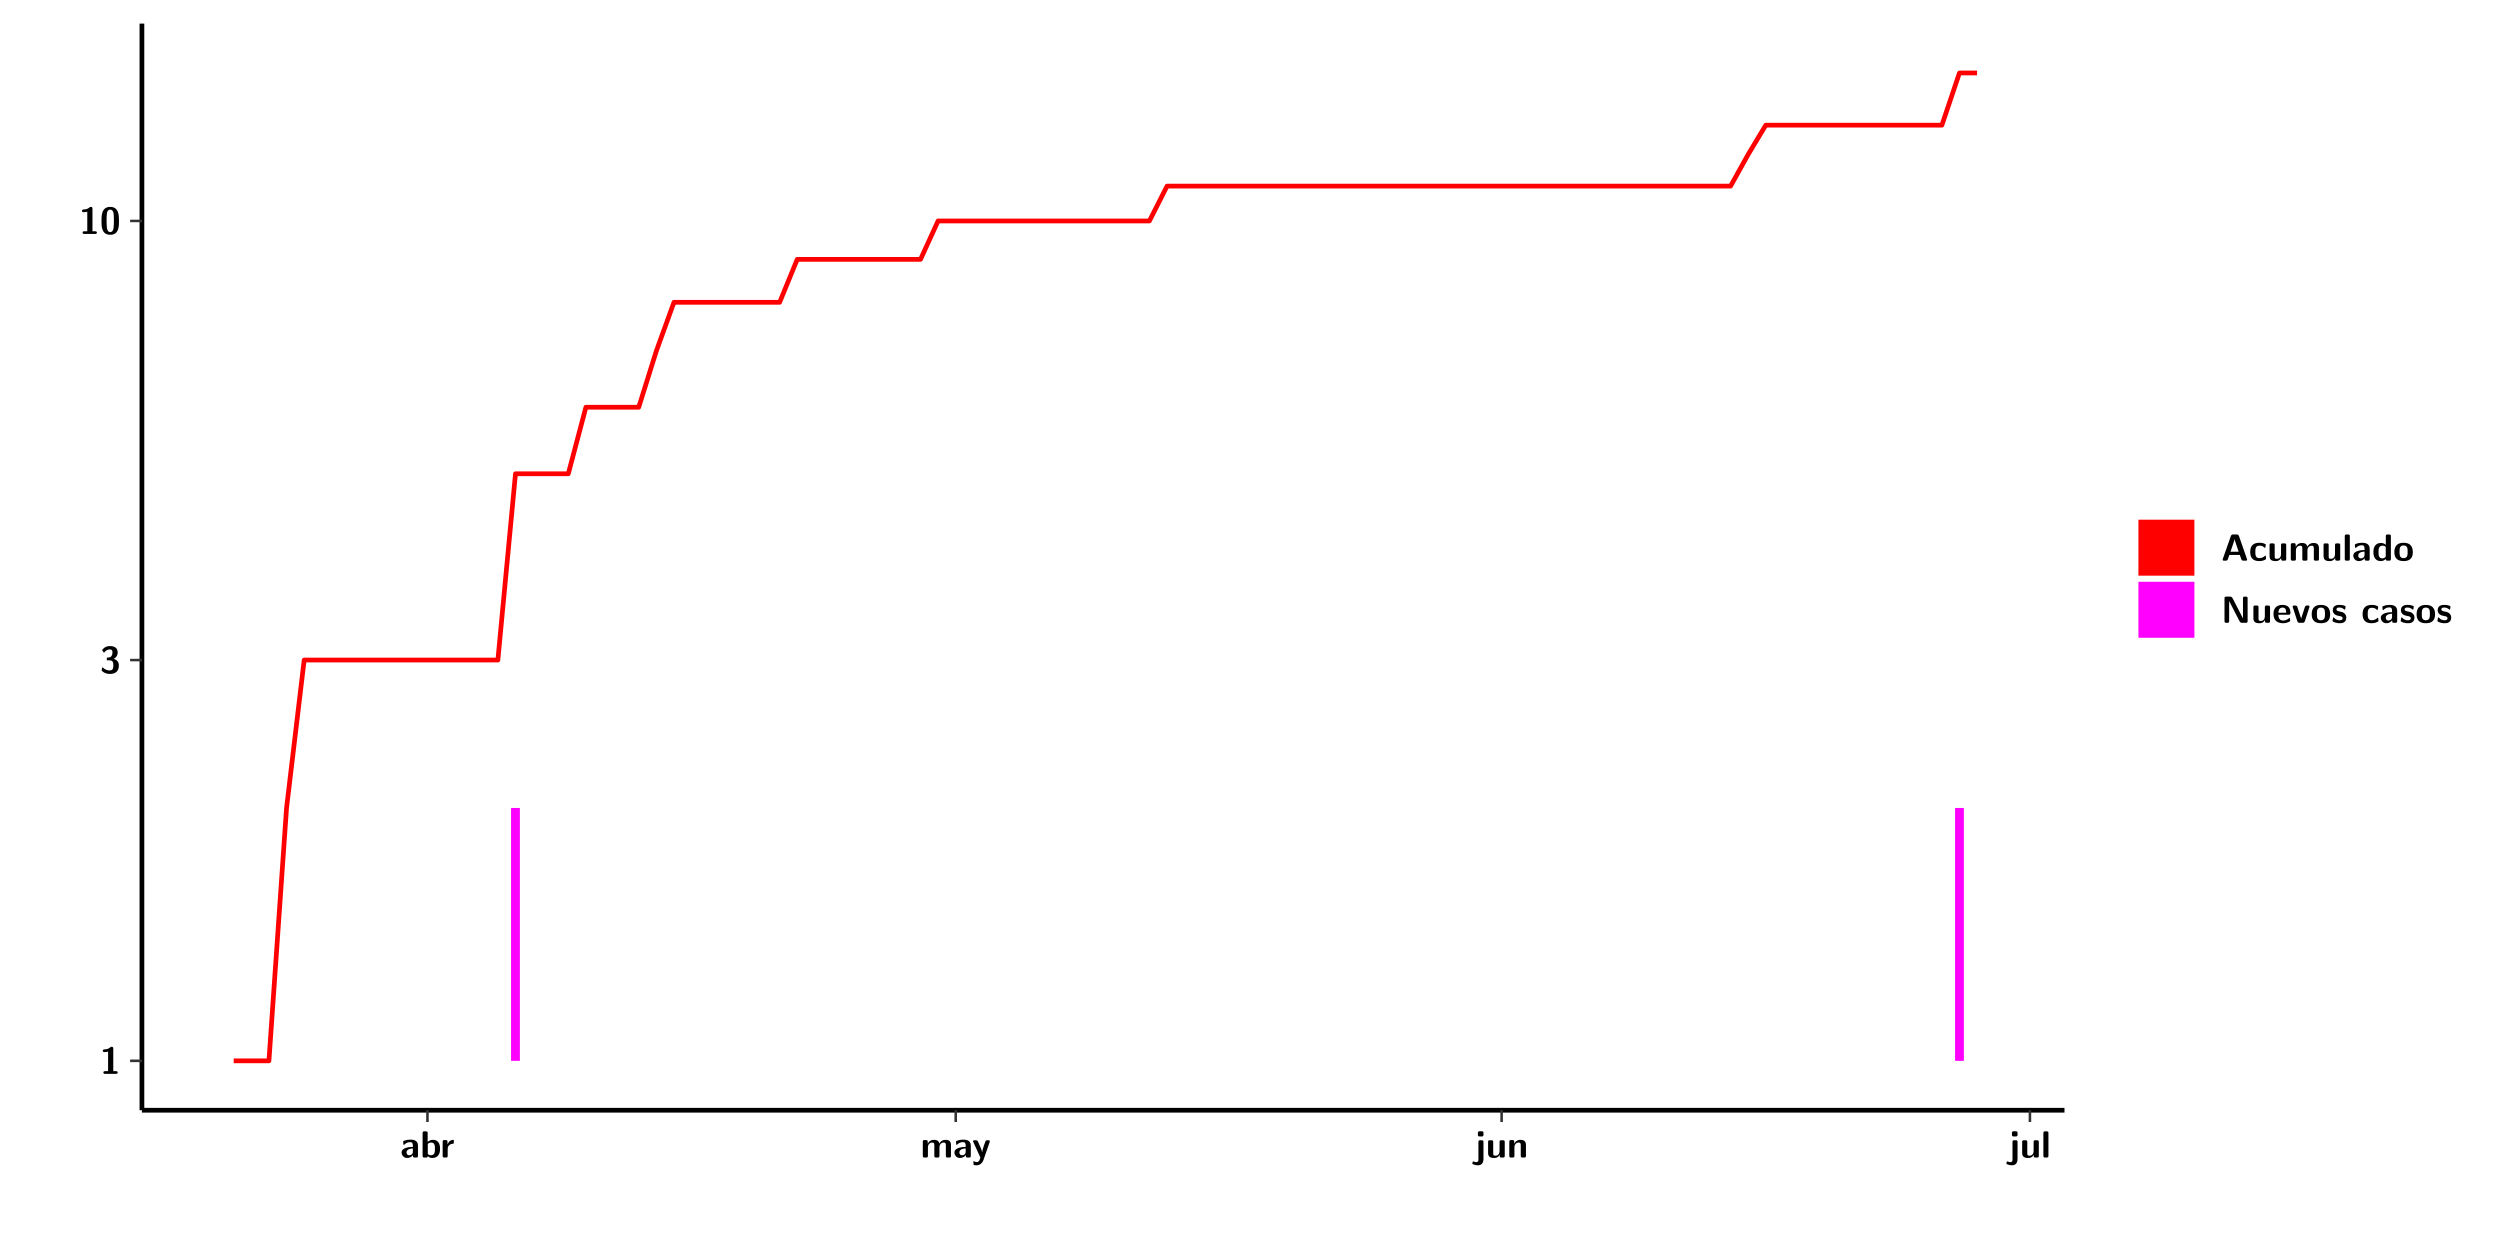
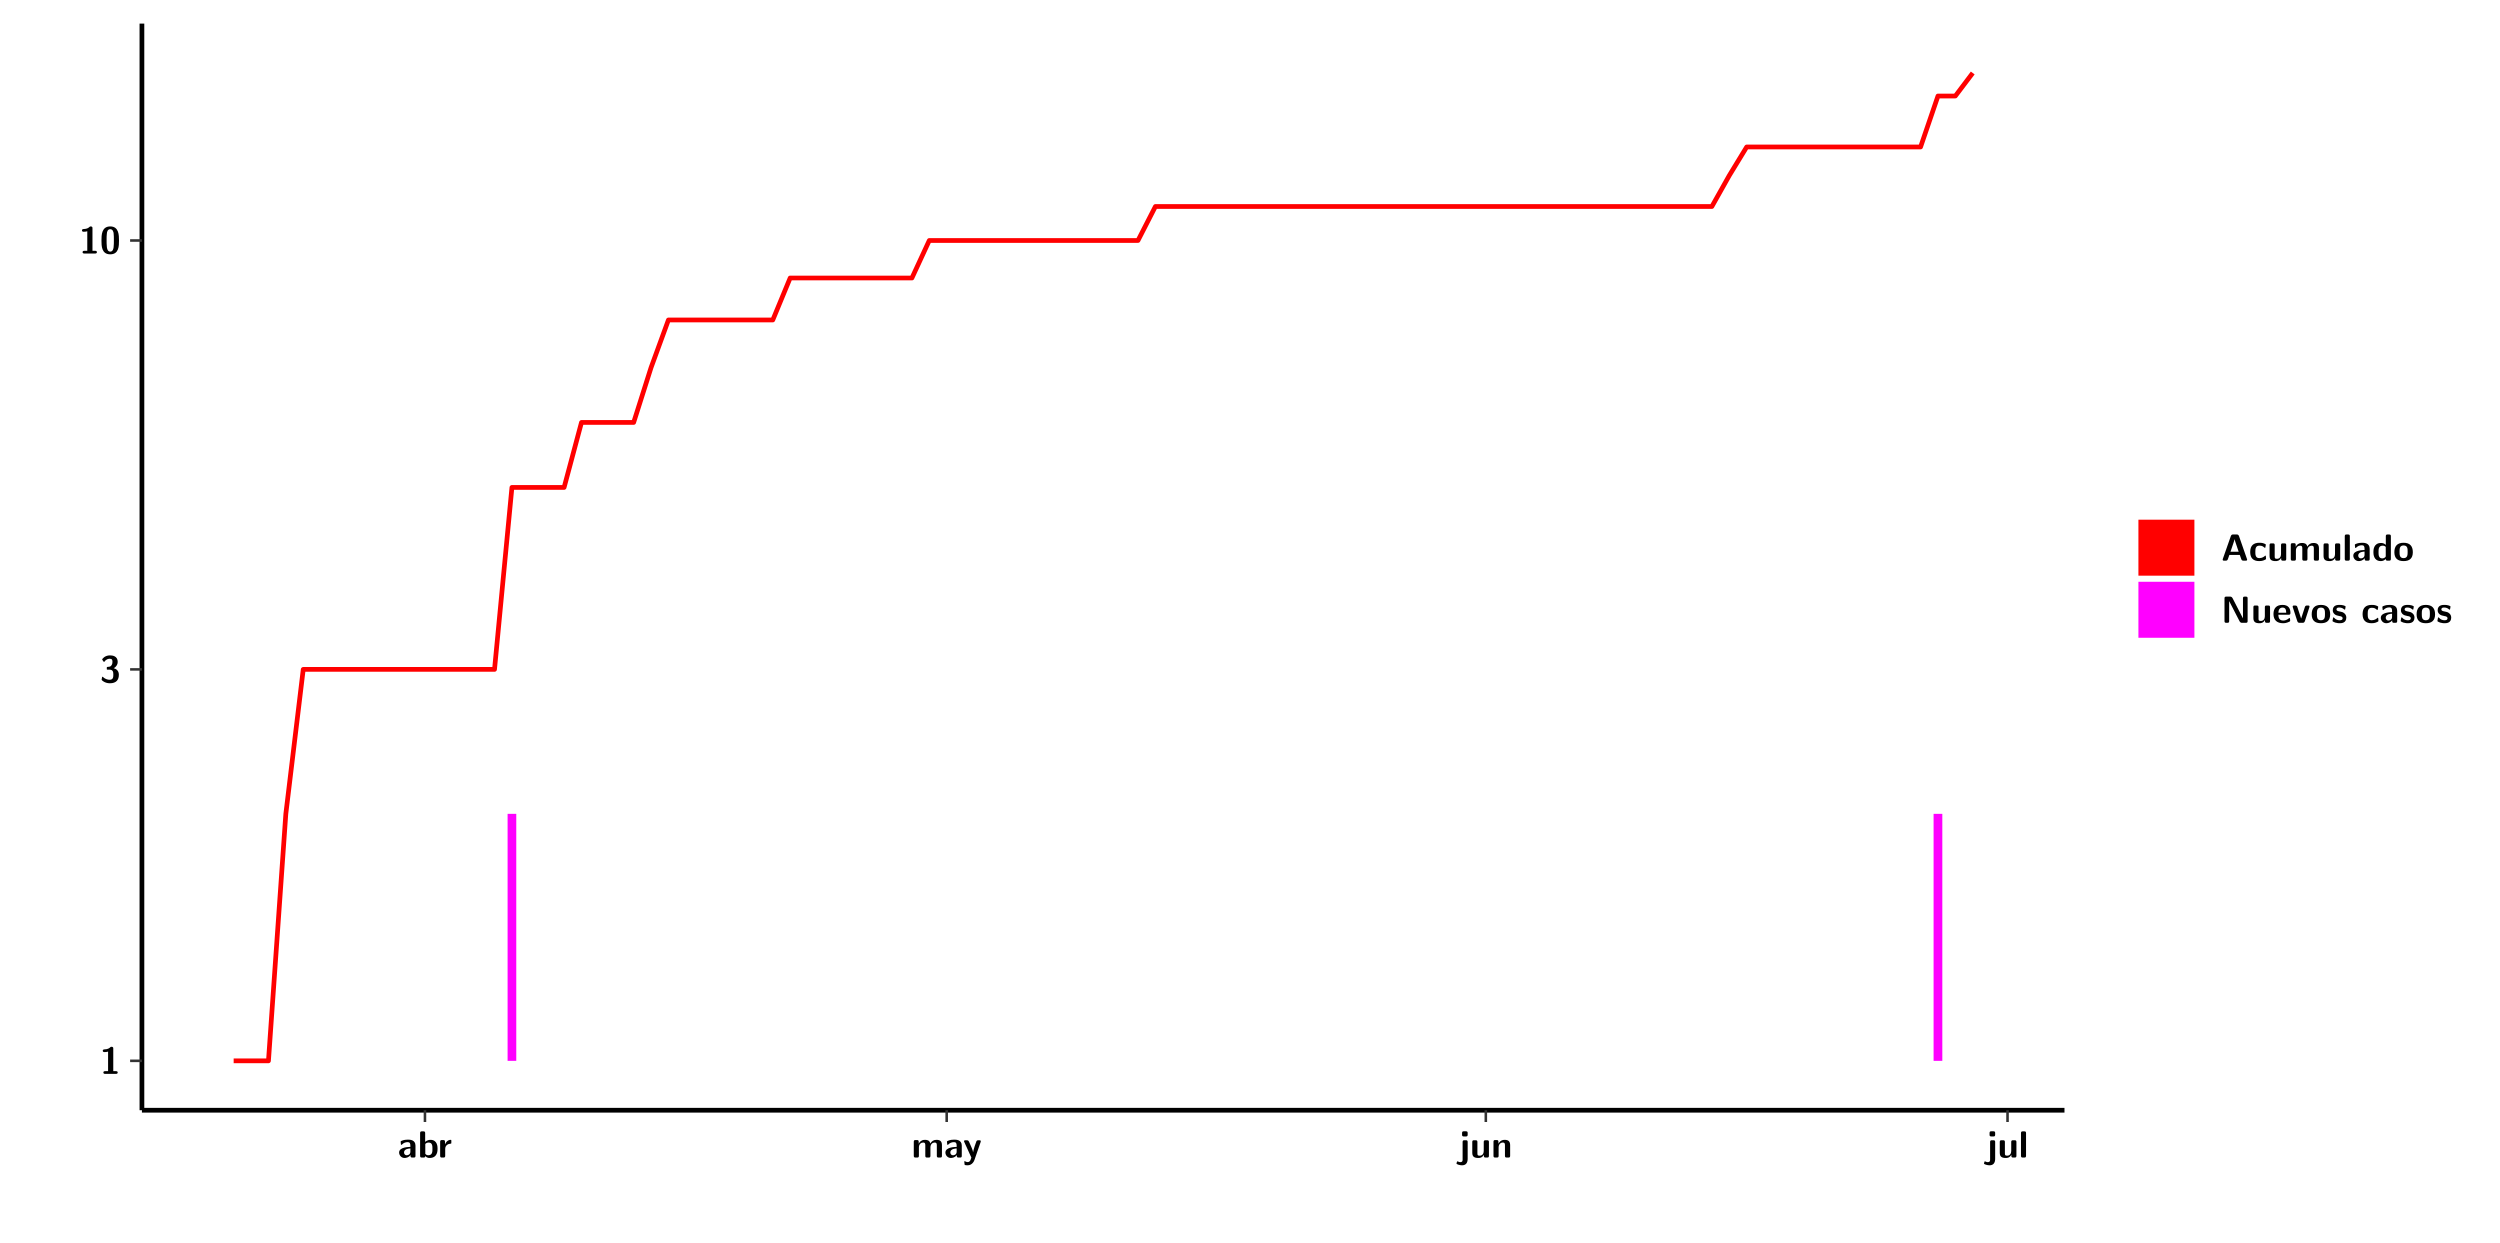
<svg xmlns="http://www.w3.org/2000/svg" xmlns:xlink="http://www.w3.org/1999/xlink" width="579.653pt" height="288pt" viewBox="0 0 579.653 288" version="1.1">
  <defs>
    <g>
      <symbol overflow="visible" id="glyph0-0">
        <path style="stroke:none;" d="" />
      </symbol>
      <symbol overflow="visible" id="glyph0-1">
        <path style="stroke:none;" d="M 3.109 -5.859 C 3.109 -6.016 3.109 -6.281 2.719 -6.281 C 2.547 -6.281 2.516 -6.266 2.406 -6.156 C 2.25 -6.016 1.922 -5.688 1.047 -5.672 C 0.891 -5.672 0.672 -5.609 0.672 -5.359 C 0.672 -5.047 0.969 -5.047 1.094 -5.047 C 1.344 -5.047 1.656 -5.078 1.906 -5.156 L 1.906 -0.625 L 1.234 -0.625 C 1.109 -0.625 0.812 -0.625 0.812 -0.312 C 0.812 0 1.109 0 1.234 0 L 3.719 0 C 3.828 0 4.141 0 4.141 -0.312 C 4.141 -0.625 3.828 -0.625 3.719 -0.625 L 3.109 -0.625 Z M 3.109 -5.859 " />
      </symbol>
      <symbol overflow="visible" id="glyph0-2">
        <path style="stroke:none;" d="M 0.844 -4.859 C 0.906 -4.766 0.953 -4.766 0.969 -4.766 C 1.031 -4.766 1.047 -4.797 1.094 -4.859 C 1.547 -5.5 2.172 -5.5 2.281 -5.5 C 2.844 -5.5 2.922 -5.203 2.922 -4.781 C 2.922 -4.656 2.922 -4.234 2.641 -3.906 C 2.438 -3.656 2.219 -3.641 1.953 -3.625 C 1.859 -3.609 1.688 -3.609 1.672 -3.578 C 1.609 -3.562 1.609 -3.5 1.609 -3.359 L 1.609 -3.203 C 1.609 -2.984 1.609 -2.969 1.844 -2.969 L 2.219 -2.969 C 3.031 -2.969 3.125 -2.469 3.125 -1.797 C 3.125 -1.203 3.062 -0.625 2.266 -0.625 C 1.984 -0.625 1.328 -0.688 0.75 -1.25 C 0.672 -1.328 0.656 -1.328 0.625 -1.328 C 0.531 -1.328 0.516 -1.25 0.516 -1.234 C 0.516 -1.234 0.406 -0.672 0.406 -0.625 C 0.406 -0.516 1.156 0.188 2.312 0.188 C 3.812 0.188 4.406 -0.609 4.406 -1.781 C 4.406 -2.562 3.984 -3.109 3.203 -3.297 C 3.906 -3.688 4.141 -4.266 4.141 -4.766 C 4.141 -6.156 2.891 -6.281 2.328 -6.281 C 1.125 -6.281 0.531 -5.422 0.531 -5.344 C 0.531 -5.297 0.594 -5.219 0.594 -5.219 Z M 0.844 -4.859 " />
      </symbol>
      <symbol overflow="visible" id="glyph0-3">
        <path style="stroke:none;" d="M 4.438 -3 C 4.438 -4.203 4.438 -6.281 2.406 -6.281 C 0.375 -6.281 0.375 -4.219 0.375 -3 C 0.375 -1.812 0.375 0.188 2.406 0.188 C 4.438 0.188 4.438 -1.781 4.438 -3 Z M 2.406 -0.438 C 1.75 -0.438 1.656 -1.25 1.625 -1.484 C 1.562 -1.953 1.562 -2.766 1.562 -3.125 C 1.562 -3.641 1.562 -4.203 1.625 -4.641 C 1.641 -4.875 1.734 -5.641 2.406 -5.641 C 3.047 -5.641 3.156 -4.906 3.188 -4.734 C 3.25 -4.281 3.25 -3.594 3.25 -3.125 C 3.25 -2.625 3.25 -1.953 3.188 -1.469 C 3.156 -1.234 3.062 -0.438 2.406 -0.438 Z M 2.406 -0.438 " />
      </symbol>
      <symbol overflow="visible" id="glyph0-4">
        <path style="stroke:none;" d="M 4.062 -2.766 C 4.062 -4.156 2.734 -4.156 2.297 -4.156 C 1.891 -4.156 1.453 -4.125 0.859 -3.891 C 0.672 -3.797 0.625 -3.781 0.625 -3.688 C 0.625 -3.625 0.688 -3.109 0.688 -3.047 C 0.703 -2.984 0.75 -2.938 0.812 -2.938 C 0.844 -2.938 0.875 -2.969 0.906 -3 C 1.281 -3.391 1.719 -3.578 2.266 -3.578 C 2.734 -3.578 2.875 -3.297 2.875 -2.781 L 2.875 -2.469 C 2.562 -2.469 0.266 -2.453 0.266 -1.172 C 0.266 -0.547 0.766 0.094 1.531 0.094 C 1.828 0.094 2.484 0.016 2.906 -0.594 L 2.906 -0.422 C 2.906 -0.141 2.969 0 3.328 0 L 3.641 0 C 3.984 0 4.062 -0.109 4.062 -0.422 Z M 2.875 -1.344 C 2.875 -0.531 2.047 -0.531 2.016 -0.531 C 1.641 -0.531 1.406 -0.844 1.406 -1.188 C 1.406 -2.047 2.625 -2.109 2.875 -2.109 Z M 2.875 -1.344 " />
      </symbol>
      <symbol overflow="visible" id="glyph0-5">
        <path style="stroke:none;" d="M 1.703 -5.656 C 1.703 -5.938 1.641 -6.078 1.281 -6.078 L 0.953 -6.078 C 0.641 -6.078 0.531 -5.984 0.531 -5.656 L 0.531 -0.422 C 0.531 -0.109 0.625 0 0.953 0 L 1.312 0 C 1.453 0 1.719 0 1.734 -0.344 C 2.125 0.094 2.578 0.094 2.719 0.094 C 4.578 0.094 4.578 -1.594 4.578 -2.031 C 4.578 -2.453 4.578 -4.109 2.938 -4.109 C 2.219 -4.109 1.781 -3.703 1.703 -3.625 Z M 1.734 -3.172 C 1.844 -3.281 2.109 -3.484 2.5 -3.484 C 3.391 -3.484 3.391 -2.672 3.391 -2.016 C 3.391 -1.375 3.391 -0.531 2.406 -0.531 C 2.047 -0.531 1.828 -0.75 1.734 -0.875 Z M 1.734 -3.172 " />
      </symbol>
      <symbol overflow="visible" id="glyph0-6">
        <path style="stroke:none;" d="M 1.703 -2.016 C 1.703 -2.844 2.391 -3.188 2.938 -3.219 C 3.109 -3.234 3.125 -3.234 3.125 -3.469 L 3.125 -3.875 C 3.125 -4.047 3.125 -4.109 2.969 -4.109 C 2.719 -4.109 2.078 -4.031 1.672 -3.078 L 1.656 -3.078 L 1.656 -3.641 C 1.656 -3.922 1.594 -4.062 1.234 -4.062 L 0.953 -4.062 C 0.641 -4.062 0.531 -3.969 0.531 -3.641 L 0.531 -0.422 C 0.531 -0.109 0.625 0 0.953 0 L 1.281 0 C 1.609 0 1.703 -0.109 1.703 -0.422 Z M 1.703 -2.016 " />
      </symbol>
      <symbol overflow="visible" id="glyph0-7">
        <path style="stroke:none;" d="M 7.062 -2.844 C 7.062 -3.75 6.672 -4.109 5.781 -4.109 C 5.156 -4.109 4.688 -3.828 4.359 -3.25 C 4.219 -4.078 3.484 -4.109 3.109 -4.109 C 2.938 -4.109 2.578 -4.109 2.188 -3.828 C 1.906 -3.625 1.734 -3.344 1.672 -3.203 L 1.672 -3.641 C 1.672 -3.922 1.609 -4.062 1.25 -4.062 L 0.953 -4.062 C 0.625 -4.062 0.531 -3.969 0.531 -3.641 L 0.531 -0.422 C 0.531 -0.109 0.625 0 0.953 0 L 1.297 0 C 1.625 0 1.719 -0.109 1.719 -0.422 L 1.719 -2.359 C 1.719 -3.141 2.25 -3.484 2.688 -3.484 C 3.109 -3.484 3.203 -3.297 3.203 -2.828 L 3.203 -0.422 C 3.203 -0.109 3.297 0 3.625 0 L 3.969 0 C 4.297 0 4.391 -0.109 4.391 -0.422 L 4.391 -2.359 C 4.391 -3.141 4.922 -3.484 5.359 -3.484 C 5.781 -3.484 5.875 -3.297 5.875 -2.828 L 5.875 -0.422 C 5.875 -0.109 5.969 0 6.297 0 L 6.641 0 C 6.984 0 7.062 -0.109 7.062 -0.422 Z M 7.062 -2.844 " />
      </symbol>
      <symbol overflow="visible" id="glyph0-8">
        <path style="stroke:none;" d="M 4.109 -3.609 C 4.141 -3.719 4.141 -3.734 4.141 -3.781 C 4.141 -4.016 3.906 -4.016 3.797 -4.016 L 3.609 -4.016 C 3.469 -4.016 3.266 -4.016 3.141 -3.812 C 3.109 -3.766 2.406 -1.828 2.359 -1.25 L 2.344 -1.25 C 2.312 -1.672 1.953 -2.484 1.562 -3.328 C 1.328 -3.891 1.266 -4.016 0.828 -4.016 L 0.594 -4.016 C 0.469 -4.016 0.25 -4.016 0.25 -3.781 C 0.25 -3.75 0.281 -3.688 0.297 -3.641 L 1.953 0 C 1.891 0.188 1.859 0.281 1.828 0.375 C 1.734 0.656 1.578 1.047 1.109 1.047 C 0.812 1.047 0.609 0.922 0.516 0.875 C 0.469 0.844 0.453 0.828 0.422 0.828 C 0.391 0.828 0.312 0.859 0.312 0.969 C 0.312 1.031 0.375 1.641 0.391 1.672 C 0.469 1.781 0.953 1.797 1.094 1.797 C 2.172 1.797 2.609 0.766 2.672 0.547 Z M 4.109 -3.609 " />
      </symbol>
      <symbol overflow="visible" id="glyph0-9">
        <path style="stroke:none;" d="M 1.969 -5.672 C 1.969 -5.953 1.906 -6.094 1.547 -6.094 L 1.094 -6.094 C 0.766 -6.094 0.672 -5.984 0.672 -5.672 L 0.672 -5.312 C 0.672 -5.031 0.734 -4.891 1.094 -4.891 L 1.547 -4.891 C 1.875 -4.891 1.969 -5 1.969 -5.312 Z M 0.797 0.484 C 0.797 0.703 0.797 1.062 0.25 1.062 C 0.156 1.062 -0.094 1.031 -0.266 0.922 C -0.359 0.875 -0.375 0.875 -0.406 0.875 C -0.484 0.875 -0.5 0.922 -0.547 1.094 C -0.609 1.281 -0.625 1.359 -0.625 1.391 C -0.625 1.547 0.109 1.797 0.656 1.797 C 1.625 1.797 1.969 1.141 1.969 0.281 L 1.969 -3.594 C 1.969 -3.875 1.906 -4.016 1.547 -4.016 L 1.219 -4.016 C 0.891 -4.016 0.797 -3.906 0.797 -3.594 Z M 0.797 0.484 " />
      </symbol>
      <symbol overflow="visible" id="glyph0-10">
        <path style="stroke:none;" d="M 4.391 -3.594 C 4.391 -3.875 4.328 -4.016 3.969 -4.016 L 3.609 -4.016 C 3.281 -4.016 3.188 -3.906 3.188 -3.594 L 3.188 -1.516 C 3.188 -0.938 2.891 -0.438 2.266 -0.438 C 1.766 -0.438 1.719 -0.562 1.719 -1.031 L 1.719 -3.594 C 1.719 -3.875 1.656 -4.016 1.297 -4.016 L 0.953 -4.016 C 0.625 -4.016 0.531 -3.922 0.531 -3.594 L 0.531 -1.109 C 0.531 -0.172 1.031 0.094 1.953 0.094 C 2.188 0.094 2.812 0.094 3.219 -0.656 L 3.219 -0.422 C 3.219 -0.141 3.281 0 3.641 0 L 3.969 0 C 4.297 0 4.391 -0.109 4.391 -0.422 Z M 4.391 -3.594 " />
      </symbol>
      <symbol overflow="visible" id="glyph0-11">
        <path style="stroke:none;" d="M 4.391 -2.844 C 4.391 -3.75 4 -4.109 3.109 -4.109 C 2.188 -4.109 1.781 -3.438 1.672 -3.203 L 1.672 -3.641 C 1.672 -3.922 1.609 -4.062 1.25 -4.062 L 0.953 -4.062 C 0.625 -4.062 0.531 -3.969 0.531 -3.641 L 0.531 -0.422 C 0.531 -0.109 0.625 0 0.953 0 L 1.297 0 C 1.625 0 1.719 -0.109 1.719 -0.422 L 1.719 -2.359 C 1.719 -3.125 2.219 -3.484 2.688 -3.484 C 3.109 -3.484 3.188 -3.281 3.188 -2.828 L 3.188 -0.422 C 3.188 -0.141 3.25 0 3.609 0 L 3.969 0 C 4.297 0 4.391 -0.109 4.391 -0.422 Z M 4.391 -2.844 " />
      </symbol>
      <symbol overflow="visible" id="glyph0-12">
        <path style="stroke:none;" d="M 1.703 -5.656 C 1.703 -5.938 1.641 -6.078 1.281 -6.078 L 0.953 -6.078 C 0.641 -6.078 0.531 -5.984 0.531 -5.656 L 0.531 -0.422 C 0.531 -0.109 0.625 0 0.953 0 L 1.281 0 C 1.609 0 1.703 -0.109 1.703 -0.422 Z M 1.703 -5.656 " />
      </symbol>
      <symbol overflow="visible" id="glyph0-13">
        <path style="stroke:none;" d="M 4.156 -5.703 C 4.031 -6.078 3.766 -6.078 3.594 -6.078 L 2.828 -6.078 C 2.641 -6.078 2.391 -6.078 2.266 -5.703 L 0.406 -0.406 C 0.375 -0.297 0.375 -0.281 0.375 -0.234 C 0.375 0 0.594 0 0.703 0 L 1.031 0 C 1.188 0 1.453 0 1.578 -0.344 L 1.922 -1.328 L 4.344 -1.328 L 4.641 -0.484 C 4.75 -0.172 4.812 0 5.234 0 L 5.703 0 C 5.828 0 6.047 0 6.047 -0.234 C 6.047 -0.281 6.047 -0.297 6 -0.406 Z M 2.812 -3.938 C 2.938 -4.328 3.062 -4.656 3.125 -4.969 L 3.141 -4.969 C 3.188 -4.766 3.188 -4.75 3.25 -4.547 L 4.078 -2.078 L 2.188 -2.078 Z M 2.812 -3.938 " />
      </symbol>
      <symbol overflow="visible" id="glyph0-14">
        <path style="stroke:none;" d="M 4 -0.438 C 4 -0.531 3.969 -0.938 3.953 -1.047 C 3.953 -1.078 3.938 -1.172 3.844 -1.172 C 3.812 -1.172 3.797 -1.172 3.703 -1.078 C 3.562 -0.953 3.141 -0.594 2.422 -0.594 C 1.516 -0.594 1.516 -1.469 1.516 -2.031 C 1.516 -2.75 1.562 -3.484 2.453 -3.484 C 3.031 -3.484 3.266 -3.344 3.578 -3.078 C 3.688 -2.984 3.703 -2.984 3.734 -2.984 C 3.828 -2.984 3.844 -3.062 3.844 -3.094 C 3.859 -3.172 3.953 -3.656 3.953 -3.703 C 3.953 -3.781 3.891 -3.812 3.75 -3.891 C 3.328 -4.078 3.062 -4.156 2.453 -4.156 C 1.141 -4.156 0.328 -3.547 0.328 -2.016 C 0.328 -0.562 1.078 0.094 2.406 0.094 C 2.641 0.094 3.172 0.094 3.75 -0.203 C 4 -0.344 4 -0.344 4 -0.438 Z M 4 -0.438 " />
      </symbol>
      <symbol overflow="visible" id="glyph0-15">
        <path style="stroke:none;" d="M 4.375 -5.656 C 4.375 -5.938 4.312 -6.078 3.953 -6.078 L 3.625 -6.078 C 3.297 -6.078 3.203 -5.969 3.203 -5.656 L 3.203 -3.672 C 2.812 -4.047 2.375 -4.109 2.109 -4.109 C 0.328 -4.109 0.328 -2.422 0.328 -2 C 0.328 -1.594 0.328 0.094 2.062 0.094 C 2.422 0.094 2.812 -0.016 3.188 -0.406 C 3.188 -0.094 3.297 0 3.609 0 L 3.953 0 C 4.281 0 4.375 -0.109 4.375 -0.422 Z M 3.188 -1.094 C 3.188 -0.953 3.188 -0.875 2.922 -0.688 C 2.703 -0.547 2.5 -0.531 2.406 -0.531 C 1.516 -0.531 1.516 -1.344 1.516 -2 C 1.516 -2.656 1.516 -3.484 2.5 -3.484 C 2.75 -3.484 2.984 -3.391 3.188 -3.203 Z M 3.188 -1.094 " />
      </symbol>
      <symbol overflow="visible" id="glyph0-16">
        <path style="stroke:none;" d="M 4.547 -1.969 C 4.547 -3.406 3.844 -4.156 2.406 -4.156 C 0.953 -4.156 0.266 -3.391 0.266 -1.969 C 0.266 -0.547 1.031 0.094 2.406 0.094 C 3.781 0.094 4.547 -0.531 4.547 -1.969 Z M 2.406 -0.594 C 1.469 -0.594 1.469 -1.375 1.469 -2.078 C 1.469 -2.75 1.469 -3.531 2.406 -3.531 C 3.344 -3.531 3.344 -2.766 3.344 -2.078 C 3.344 -1.391 3.344 -0.594 2.406 -0.594 Z M 2.406 -0.594 " />
      </symbol>
      <symbol overflow="visible" id="glyph0-17">
        <path style="stroke:none;" d="M 2.656 -5.734 C 2.469 -6.078 2.203 -6.078 2.031 -6.078 L 1.219 -6.078 C 0.906 -6.078 0.797 -5.984 0.797 -5.656 L 0.797 -0.422 C 0.797 -0.109 0.891 0 1.219 0 L 1.453 0 C 1.781 0 1.875 -0.109 1.875 -0.422 L 1.875 -5.016 L 1.891 -5.016 L 4.297 -0.344 C 4.484 0 4.75 0 4.922 0 L 5.734 0 C 6.062 0 6.156 -0.109 6.156 -0.422 L 6.156 -5.656 C 6.156 -5.938 6.094 -6.078 5.734 -6.078 L 5.5 -6.078 C 5.156 -6.078 5.078 -5.969 5.078 -5.656 L 5.078 -1.062 L 5.062 -1.062 Z M 2.656 -5.734 " />
      </symbol>
      <symbol overflow="visible" id="glyph0-18">
        <path style="stroke:none;" d="M 3.781 -1.875 C 3.984 -1.875 4.203 -1.891 4.203 -2.281 C 4.203 -3.406 3.672 -4.156 2.359 -4.156 C 0.969 -4.156 0.266 -3.375 0.266 -2.047 C 0.266 -0.609 1.109 0.094 2.484 0.094 C 2.812 0.094 3.312 0.047 3.891 -0.234 C 4.078 -0.328 4.141 -0.359 4.141 -0.469 C 4.141 -0.531 4.125 -0.781 4.109 -0.844 C 4.078 -1.125 4.062 -1.125 3.984 -1.125 C 3.953 -1.125 3.938 -1.125 3.844 -1.047 C 3.328 -0.594 2.797 -0.531 2.516 -0.531 C 1.531 -0.531 1.422 -1.312 1.391 -1.875 Z M 1.406 -2.344 C 1.422 -2.875 1.609 -3.531 2.359 -3.531 C 3.062 -3.531 3.203 -3.031 3.219 -2.344 Z M 1.406 -2.344 " />
      </symbol>
      <symbol overflow="visible" id="glyph0-19">
        <path style="stroke:none;" d="M 4.109 -3.609 C 4.141 -3.719 4.141 -3.75 4.141 -3.766 C 4.141 -4.016 3.922 -4.016 3.797 -4.016 L 3.609 -4.016 C 3.25 -4.016 3.141 -3.891 3.062 -3.641 L 2.203 -0.984 L 1.328 -3.641 C 1.266 -3.828 1.203 -4.016 0.781 -4.016 L 0.578 -4.016 C 0.453 -4.016 0.234 -4.016 0.234 -3.766 C 0.234 -3.75 0.234 -3.719 0.266 -3.609 L 1.312 -0.375 C 1.438 0 1.703 0 1.859 0 L 2.5 0 C 2.672 0 2.938 0 3.062 -0.375 Z M 4.109 -3.609 " />
      </symbol>
      <symbol overflow="visible" id="glyph0-20">
        <path style="stroke:none;" d="M 3.469 -1.234 C 3.469 -1.734 3.203 -2.031 3.047 -2.172 C 2.703 -2.484 2.391 -2.547 2.031 -2.609 C 1.547 -2.703 1.188 -2.766 1.188 -3.109 C 1.188 -3.469 1.484 -3.547 1.828 -3.547 C 2.406 -3.547 2.719 -3.328 2.953 -3.125 C 3.047 -3.047 3.062 -3.047 3.094 -3.047 C 3.188 -3.047 3.203 -3.125 3.203 -3.156 C 3.219 -3.219 3.312 -3.719 3.312 -3.766 C 3.312 -3.906 2.844 -4.031 2.75 -4.062 C 2.406 -4.156 2.125 -4.156 1.891 -4.156 C 1.5 -4.156 0.328 -4.156 0.328 -2.906 C 0.328 -2.484 0.516 -2.219 0.75 -2 C 1.062 -1.734 1.406 -1.672 1.906 -1.562 C 2.156 -1.531 2.609 -1.453 2.609 -1.062 C 2.609 -0.656 2.266 -0.594 1.922 -0.594 C 1.531 -0.594 1.047 -0.703 0.625 -1.188 C 0.594 -1.234 0.562 -1.266 0.516 -1.266 C 0.422 -1.266 0.406 -1.188 0.391 -1.125 C 0.375 -1.016 0.266 -0.516 0.266 -0.422 C 0.266 -0.266 0.922 -0.062 0.922 -0.047 C 1.406 0.094 1.766 0.094 1.922 0.094 C 2.359 0.094 3.469 0.062 3.469 -1.234 Z M 3.469 -1.234 " />
      </symbol>
    </g>
    <clipPath id="clip1">
      <path d="M 0 0 L 576.008 0 L 576.008 288 L 0 288 Z M 0 0 " />
    </clipPath>
    <clipPath id="clip2">
      <path d="M 32.906 5.477 L 478.672 5.477 L 478.672 257.414 L 32.906 257.414 Z M 32.906 5.477 " />
    </clipPath>
  </defs>
  <g id="surface1">
    <g clip-path="url(#clip1)" clip-rule="nonzero">
      <path style="fill-rule:nonzero;fill:rgb(100%,100%,100%);fill-opacity:1;stroke-width:0.598;stroke-linecap:round;stroke-linejoin:round;stroke:rgb(100%,100%,100%);stroke-opacity:1;stroke-miterlimit:10;" d="M 0 0 L 0 288.004 L 576.008 288.004 L 576.008 0 Z M 0 0 " transform="matrix(1,0,0,-1,0,288)" />
    </g>
    <g clip-path="url(#clip2)" clip-rule="nonzero">
      <path style=" stroke:none;fill-rule:nonzero;fill:rgb(100%,100%,100%);fill-opacity:1;" d="M 32.906 257.414 L 32.906 5.477 L 478.672 5.477 L 478.672 257.414 Z M 32.906 257.414 " />
    </g>
-     <path style=" stroke:none;fill-rule:nonzero;fill:rgb(100%,0%,100%);fill-opacity:1;" d="M 118.496 245.969 L 118.496 187.336 L 120.539 187.336 L 120.539 245.969 Z M 118.496 245.969 " />
-     <path style=" stroke:none;fill-rule:nonzero;fill:rgb(100%,0%,100%);fill-opacity:1;" d="M 453.305 245.969 L 453.305 187.336 L 455.348 187.336 L 455.348 245.969 Z M 453.305 245.969 " />
-     <path style="fill:none;stroke-width:1.096;stroke-linecap:butt;stroke-linejoin:round;stroke:rgb(100%,0%,0%);stroke-opacity:1;stroke-miterlimit:10;" d="M 54.188 42.031 L 62.355 42.031 L 66.441 100.664 L 70.527 134.957 L 115.438 134.957 L 119.523 178.152 L 131.766 178.152 L 135.852 193.578 L 148.098 193.578 L 152.18 206.617 L 156.266 217.906 L 180.766 217.906 L 184.848 227.867 L 213.434 227.867 L 217.508 236.773 L 266.504 236.773 L 270.59 244.844 L 401.25 244.844 L 405.336 252.199 L 409.41 258.973 L 450.246 258.973 L 454.32 271.078 L 458.406 271.078 " transform="matrix(1,0,0,-1,0,288)" />
+     <path style=" stroke:none;fill-rule:nonzero;fill:rgb(100%,0%,100%);fill-opacity:1;" d="M 117.691 245.969 L 117.691 188.699 L 119.703 188.699 L 119.703 245.969 Z M 117.691 245.969 " />
+     <path style=" stroke:none;fill-rule:nonzero;fill:rgb(100%,0%,100%);fill-opacity:1;" d="M 448.324 245.969 L 448.324 188.699 L 450.348 188.699 L 450.348 245.969 Z M 448.324 245.969 " />
+     <path style="fill:none;stroke-width:1.096;stroke-linecap:butt;stroke-linejoin:round;stroke:rgb(100%,0%,0%);stroke-opacity:1;stroke-miterlimit:10;" d="M 54.176 42.031 L 62.246 42.031 L 66.273 99.301 L 70.309 132.793 L 114.66 132.793 L 118.695 174.984 L 130.793 174.984 L 134.824 190.051 L 146.922 190.051 L 150.957 202.781 L 154.98 213.812 L 179.18 213.812 L 183.207 223.543 L 211.441 223.543 L 215.465 232.242 L 263.855 232.242 L 267.891 240.121 L 396.918 240.121 L 400.953 247.305 L 404.988 253.922 L 445.305 253.922 L 449.34 265.738 L 453.367 265.738 L 457.402 271.078 " transform="matrix(1,0,0,-1,0,288)" />
    <path style="fill:none;stroke-width:1.096;stroke-linecap:butt;stroke-linejoin:round;stroke:rgb(0%,0%,0%);stroke-opacity:1;stroke-miterlimit:10;" d="M 32.906 30.586 L 32.906 282.523 " transform="matrix(1,0,0,-1,0,288)" />
    <g style="fill:rgb(0%,0%,0%);fill-opacity:1;">
      <use xlink:href="#glyph0-1" x="23.153" y="248.986" />
    </g>
    <g style="fill:rgb(0%,0%,0%);fill-opacity:1;">
-       <use xlink:href="#glyph0-2" x="23.153" y="156.075" />
+       <use xlink:href="#glyph0-2" x="23.153" y="158.237" />
    </g>
    <g style="fill:rgb(0%,0%,0%);fill-opacity:1;">
-       <use xlink:href="#glyph0-1" x="18.331" y="54.247" />
-       <use xlink:href="#glyph0-3" x="23.153" y="54.247" />
+       <use xlink:href="#glyph0-1" x="18.331" y="58.78" />
+       <use xlink:href="#glyph0-3" x="23.153" y="58.78" />
    </g>
    <path style="fill:none;stroke-width:0.598;stroke-linecap:butt;stroke-linejoin:round;stroke:rgb(20%,20%,20%);stroke-opacity:1;stroke-miterlimit:10;" d="M 30.168 42.031 L 32.906 42.031 " transform="matrix(1,0,0,-1,0,288)" />
-     <path style="fill:none;stroke-width:0.598;stroke-linecap:butt;stroke-linejoin:round;stroke:rgb(20%,20%,20%);stroke-opacity:1;stroke-miterlimit:10;" d="M 30.168 134.957 L 32.906 134.957 " transform="matrix(1,0,0,-1,0,288)" />
-     <path style="fill:none;stroke-width:0.598;stroke-linecap:butt;stroke-linejoin:round;stroke:rgb(20%,20%,20%);stroke-opacity:1;stroke-miterlimit:10;" d="M 30.168 236.773 L 32.906 236.773 " transform="matrix(1,0,0,-1,0,288)" />
+     <path style="fill:none;stroke-width:0.598;stroke-linecap:butt;stroke-linejoin:round;stroke:rgb(20%,20%,20%);stroke-opacity:1;stroke-miterlimit:10;" d="M 30.168 132.793 L 32.906 132.793 " transform="matrix(1,0,0,-1,0,288)" />
+     <path style="fill:none;stroke-width:0.598;stroke-linecap:butt;stroke-linejoin:round;stroke:rgb(20%,20%,20%);stroke-opacity:1;stroke-miterlimit:10;" d="M 30.168 232.242 L 32.906 232.242 " transform="matrix(1,0,0,-1,0,288)" />
    <path style="fill:none;stroke-width:1.096;stroke-linecap:butt;stroke-linejoin:round;stroke:rgb(0%,0%,0%);stroke-opacity:1;stroke-miterlimit:10;" d="M 32.906 30.586 L 478.672 30.586 " transform="matrix(1,0,0,-1,0,288)" />
-     <path style="fill:none;stroke-width:0.598;stroke-linecap:butt;stroke-linejoin:round;stroke:rgb(20%,20%,20%);stroke-opacity:1;stroke-miterlimit:10;" d="M 99.109 27.848 L 99.109 30.586 " transform="matrix(1,0,0,-1,0,288)" />
-     <path style="fill:none;stroke-width:0.598;stroke-linecap:butt;stroke-linejoin:round;stroke:rgb(20%,20%,20%);stroke-opacity:1;stroke-miterlimit:10;" d="M 221.594 27.848 L 221.594 30.586 " transform="matrix(1,0,0,-1,0,288)" />
-     <path style="fill:none;stroke-width:0.598;stroke-linecap:butt;stroke-linejoin:round;stroke:rgb(20%,20%,20%);stroke-opacity:1;stroke-miterlimit:10;" d="M 348.168 27.848 L 348.168 30.586 " transform="matrix(1,0,0,-1,0,288)" />
-     <path style="fill:none;stroke-width:0.598;stroke-linecap:butt;stroke-linejoin:round;stroke:rgb(20%,20%,20%);stroke-opacity:1;stroke-miterlimit:10;" d="M 470.66 27.848 L 470.66 30.586 " transform="matrix(1,0,0,-1,0,288)" />
+     <path style="fill:none;stroke-width:0.598;stroke-linecap:butt;stroke-linejoin:round;stroke:rgb(20%,20%,20%);stroke-opacity:1;stroke-miterlimit:10;" d="M 98.531 27.848 L 98.531 30.586 " transform="matrix(1,0,0,-1,0,288)" />
+     <path style="fill:none;stroke-width:0.598;stroke-linecap:butt;stroke-linejoin:round;stroke:rgb(20%,20%,20%);stroke-opacity:1;stroke-miterlimit:10;" d="M 219.5 27.848 L 219.5 30.586 " transform="matrix(1,0,0,-1,0,288)" />
+     <path style="fill:none;stroke-width:0.598;stroke-linecap:butt;stroke-linejoin:round;stroke:rgb(20%,20%,20%);stroke-opacity:1;stroke-miterlimit:10;" d="M 344.504 27.848 L 344.504 30.586 " transform="matrix(1,0,0,-1,0,288)" />
+     <path style="fill:none;stroke-width:0.598;stroke-linecap:butt;stroke-linejoin:round;stroke:rgb(20%,20%,20%);stroke-opacity:1;stroke-miterlimit:10;" d="M 465.469 27.848 L 465.469 30.586 " transform="matrix(1,0,0,-1,0,288)" />
    <g style="fill:rgb(0%,0%,0%);fill-opacity:1;">
-       <use xlink:href="#glyph0-4" x="92.85" y="268.394" />
-       <use xlink:href="#glyph0-5" x="97.453" y="268.394" />
+       <use xlink:href="#glyph0-4" x="92.272" y="268.394" />
+       <use xlink:href="#glyph0-5" x="96.875" y="268.394" />
    </g>
    <g style="fill:rgb(0%,0%,0%);fill-opacity:1;">
-       <use xlink:href="#glyph0-6" x="102.1" y="268.394" />
+       <use xlink:href="#glyph0-6" x="101.522" y="268.394" />
    </g>
    <g style="fill:rgb(0%,0%,0%);fill-opacity:1;">
-       <use xlink:href="#glyph0-7" x="213.431" y="268.394" />
-       <use xlink:href="#glyph0-4" x="221.029" y="268.394" />
+       <use xlink:href="#glyph0-7" x="211.339" y="268.394" />
+       <use xlink:href="#glyph0-4" x="218.937" y="268.394" />
    </g>
    <g style="fill:rgb(0%,0%,0%);fill-opacity:1;">
-       <use xlink:href="#glyph0-8" x="225.36" y="268.394" />
+       <use xlink:href="#glyph0-8" x="223.268" y="268.394" />
    </g>
    <g style="fill:rgb(0%,0%,0%);fill-opacity:1;">
-       <use xlink:href="#glyph0-9" x="341.991" y="268.394" />
-       <use xlink:href="#glyph0-10" x="344.499" y="268.394" />
-       <use xlink:href="#glyph0-11" x="349.418" y="268.394" />
+       <use xlink:href="#glyph0-9" x="338.325" y="268.394" />
+       <use xlink:href="#glyph0-10" x="340.833" y="268.394" />
+       <use xlink:href="#glyph0-11" x="345.752" y="268.394" />
    </g>
    <g style="fill:rgb(0%,0%,0%);fill-opacity:1;">
-       <use xlink:href="#glyph0-9" x="465.821" y="268.394" />
-       <use xlink:href="#glyph0-10" x="468.329" y="268.394" />
-       <use xlink:href="#glyph0-12" x="473.248" y="268.394" />
+       <use xlink:href="#glyph0-9" x="460.63" y="268.394" />
+       <use xlink:href="#glyph0-10" x="463.138" y="268.394" />
+       <use xlink:href="#glyph0-12" x="468.057" y="268.394" />
    </g>
    <path style=" stroke:none;fill-rule:nonzero;fill:rgb(100%,100%,100%);fill-opacity:1;" d="M 489.629 154.062 L 489.629 108.828 L 570.527 108.828 L 570.527 154.062 Z M 489.629 154.062 " />
    <path style=" stroke:none;fill-rule:nonzero;fill:rgb(100%,0%,0%);fill-opacity:1;" d="M 495.816 133.477 L 495.816 120.496 L 508.797 120.496 L 508.797 133.477 Z M 495.816 133.477 " />
    <path style=" stroke:none;fill-rule:nonzero;fill:rgb(100%,0%,100%);fill-opacity:1;" d="M 495.816 147.875 L 495.816 134.891 L 508.797 134.891 L 508.797 147.875 Z M 495.816 147.875 " />
    <g style="fill:rgb(0%,0%,0%);fill-opacity:1;">
      <use xlink:href="#glyph0-13" x="514.979" y="130.002" />
      <use xlink:href="#glyph0-14" x="521.408" y="130.002" />
      <use xlink:href="#glyph0-10" x="525.694" y="130.002" />
      <use xlink:href="#glyph0-7" x="530.613" y="130.002" />
      <use xlink:href="#glyph0-10" x="538.212" y="130.002" />
      <use xlink:href="#glyph0-12" x="543.131" y="130.002" />
      <use xlink:href="#glyph0-4" x="545.372" y="130.002" />
      <use xlink:href="#glyph0-15" x="549.975" y="130.002" />
      <use xlink:href="#glyph0-16" x="554.894" y="130.002" />
    </g>
    <g style="fill:rgb(0%,0%,0%);fill-opacity:1;">
      <use xlink:href="#glyph0-17" x="514.979" y="144.408" />
      <use xlink:href="#glyph0-10" x="521.944" y="144.408" />
      <use xlink:href="#glyph0-18" x="526.864" y="144.408" />
      <use xlink:href="#glyph0-19" x="531.345" y="144.408" />
      <use xlink:href="#glyph0-16" x="535.728" y="144.408" />
      <use xlink:href="#glyph0-20" x="540.55" y="144.408" />
    </g>
    <g style="fill:rgb(0%,0%,0%);fill-opacity:1;">
      <use xlink:href="#glyph0-14" x="547.465" y="144.408" />
      <use xlink:href="#glyph0-4" x="551.751" y="144.408" />
      <use xlink:href="#glyph0-20" x="556.354" y="144.408" />
      <use xlink:href="#glyph0-16" x="560.051" y="144.408" />
      <use xlink:href="#glyph0-20" x="564.872" y="144.408" />
    </g>
  </g>
</svg>
